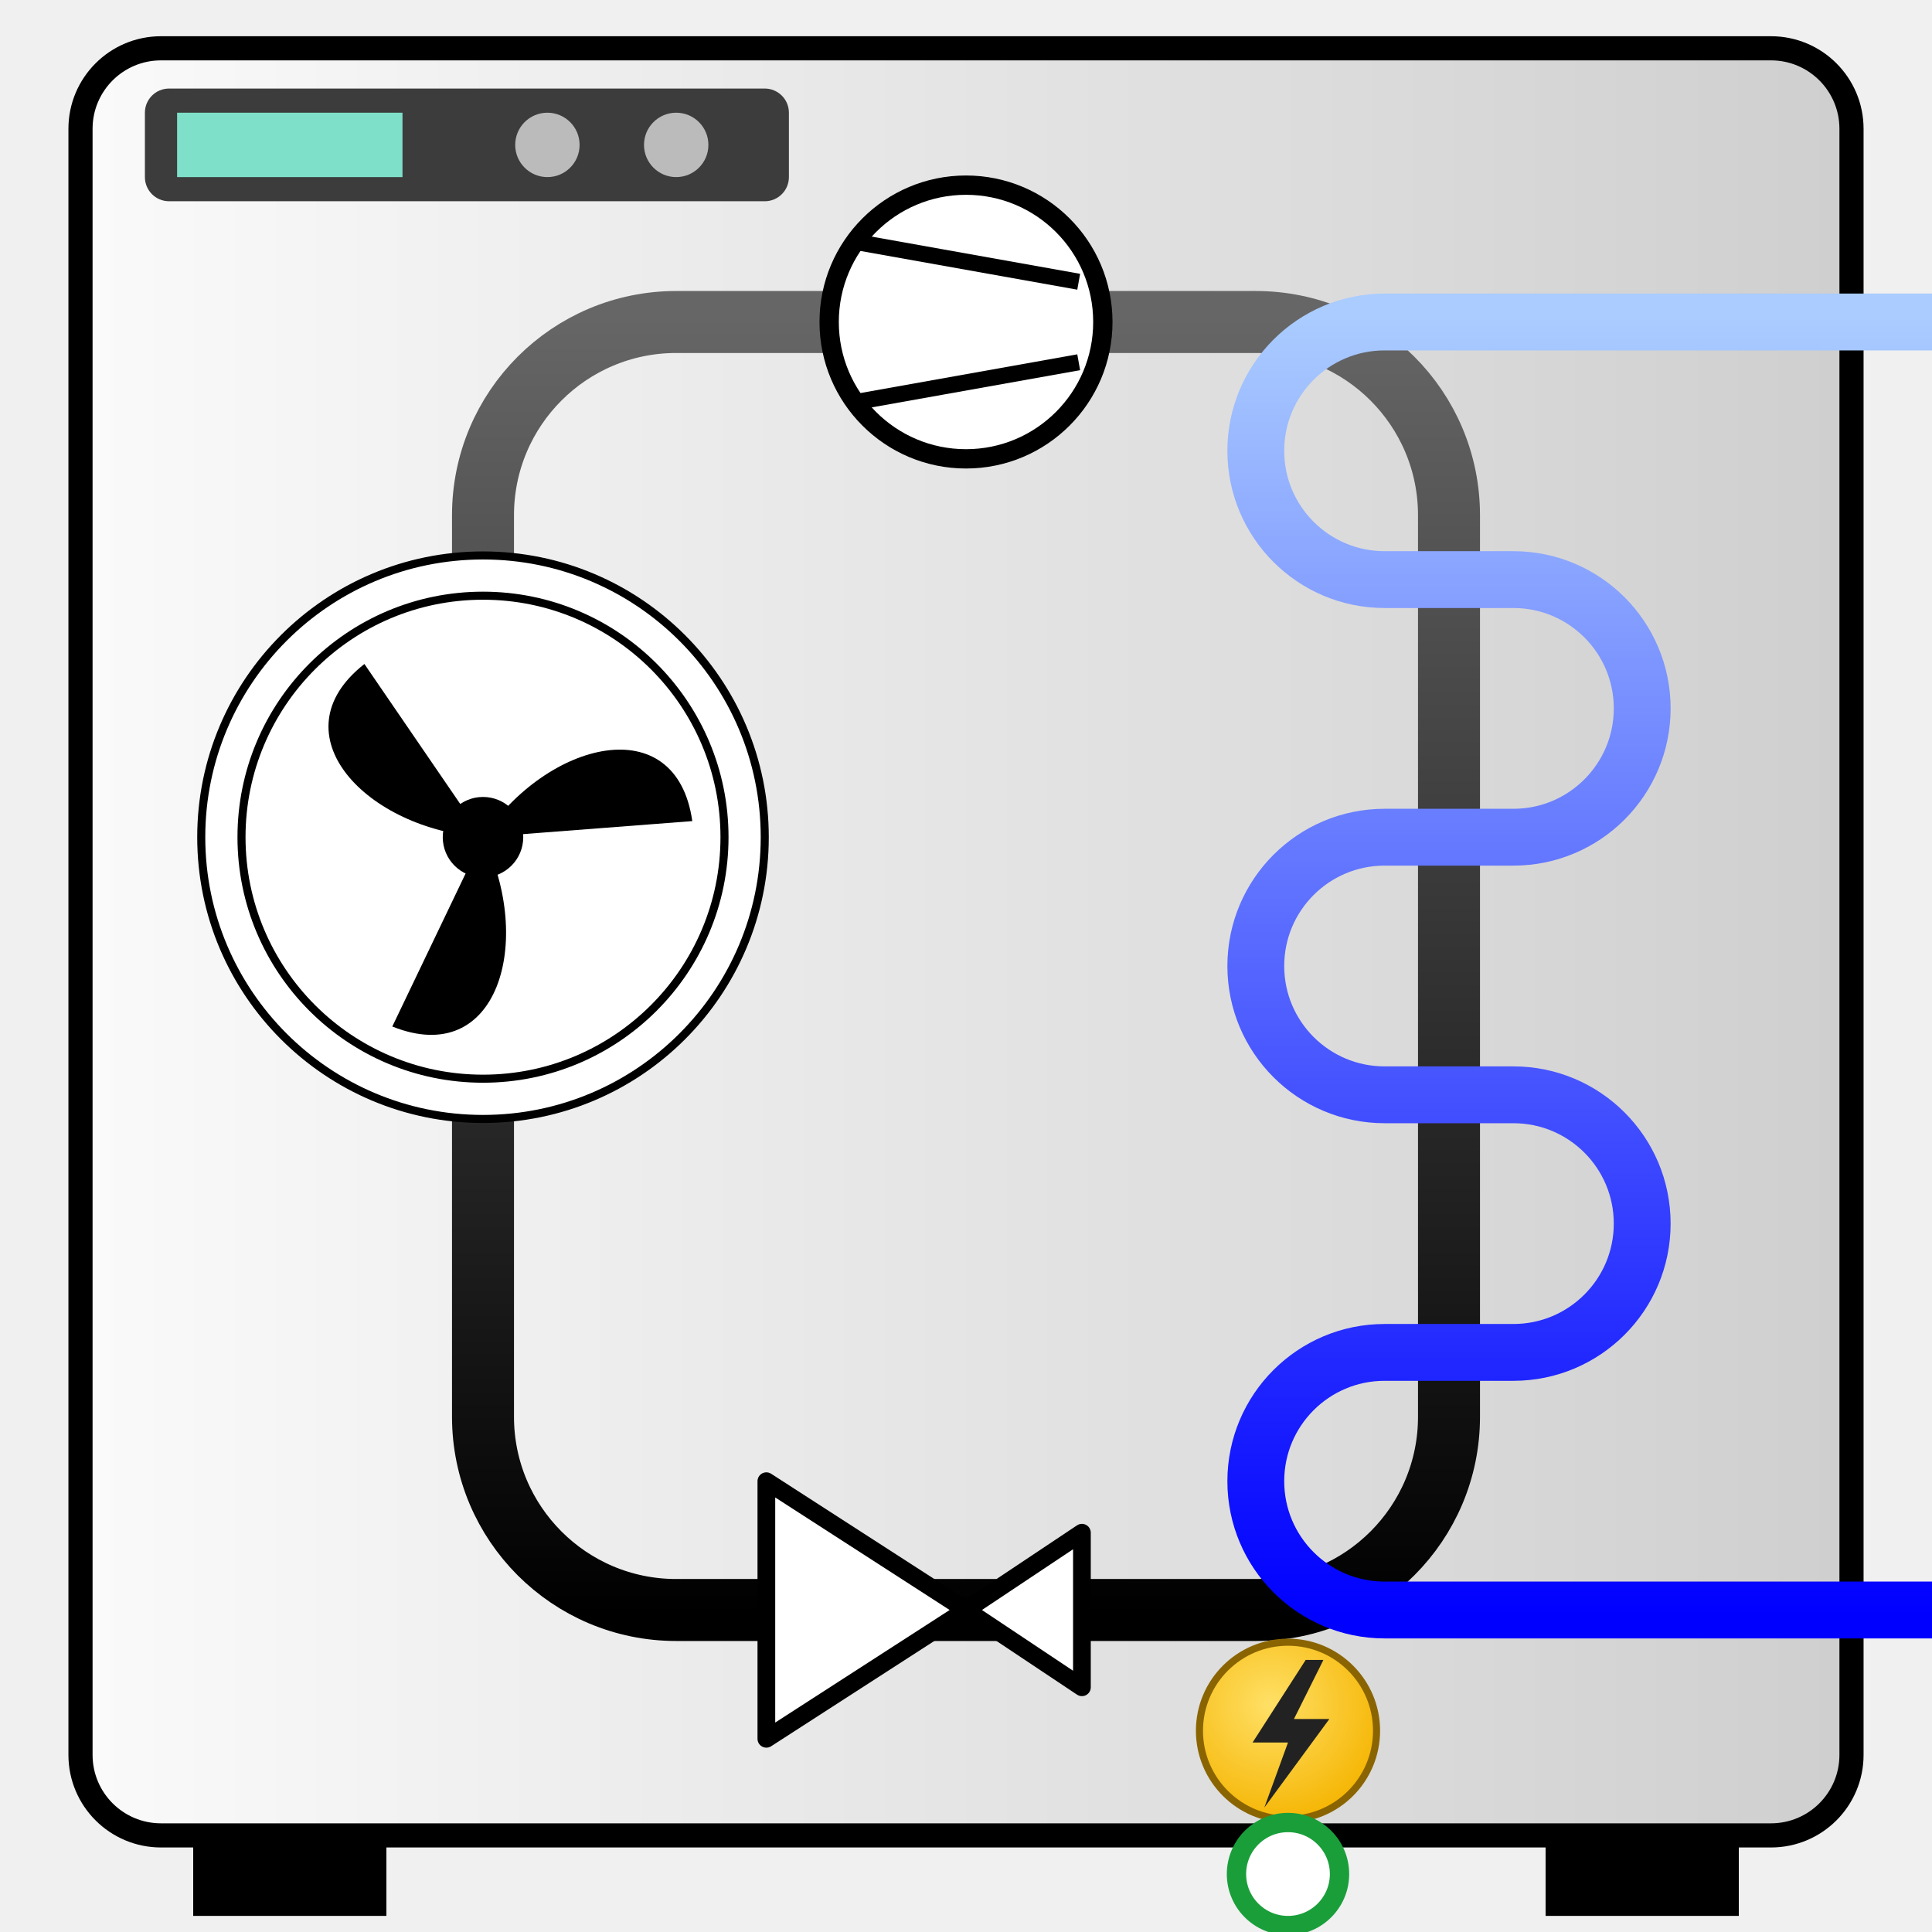
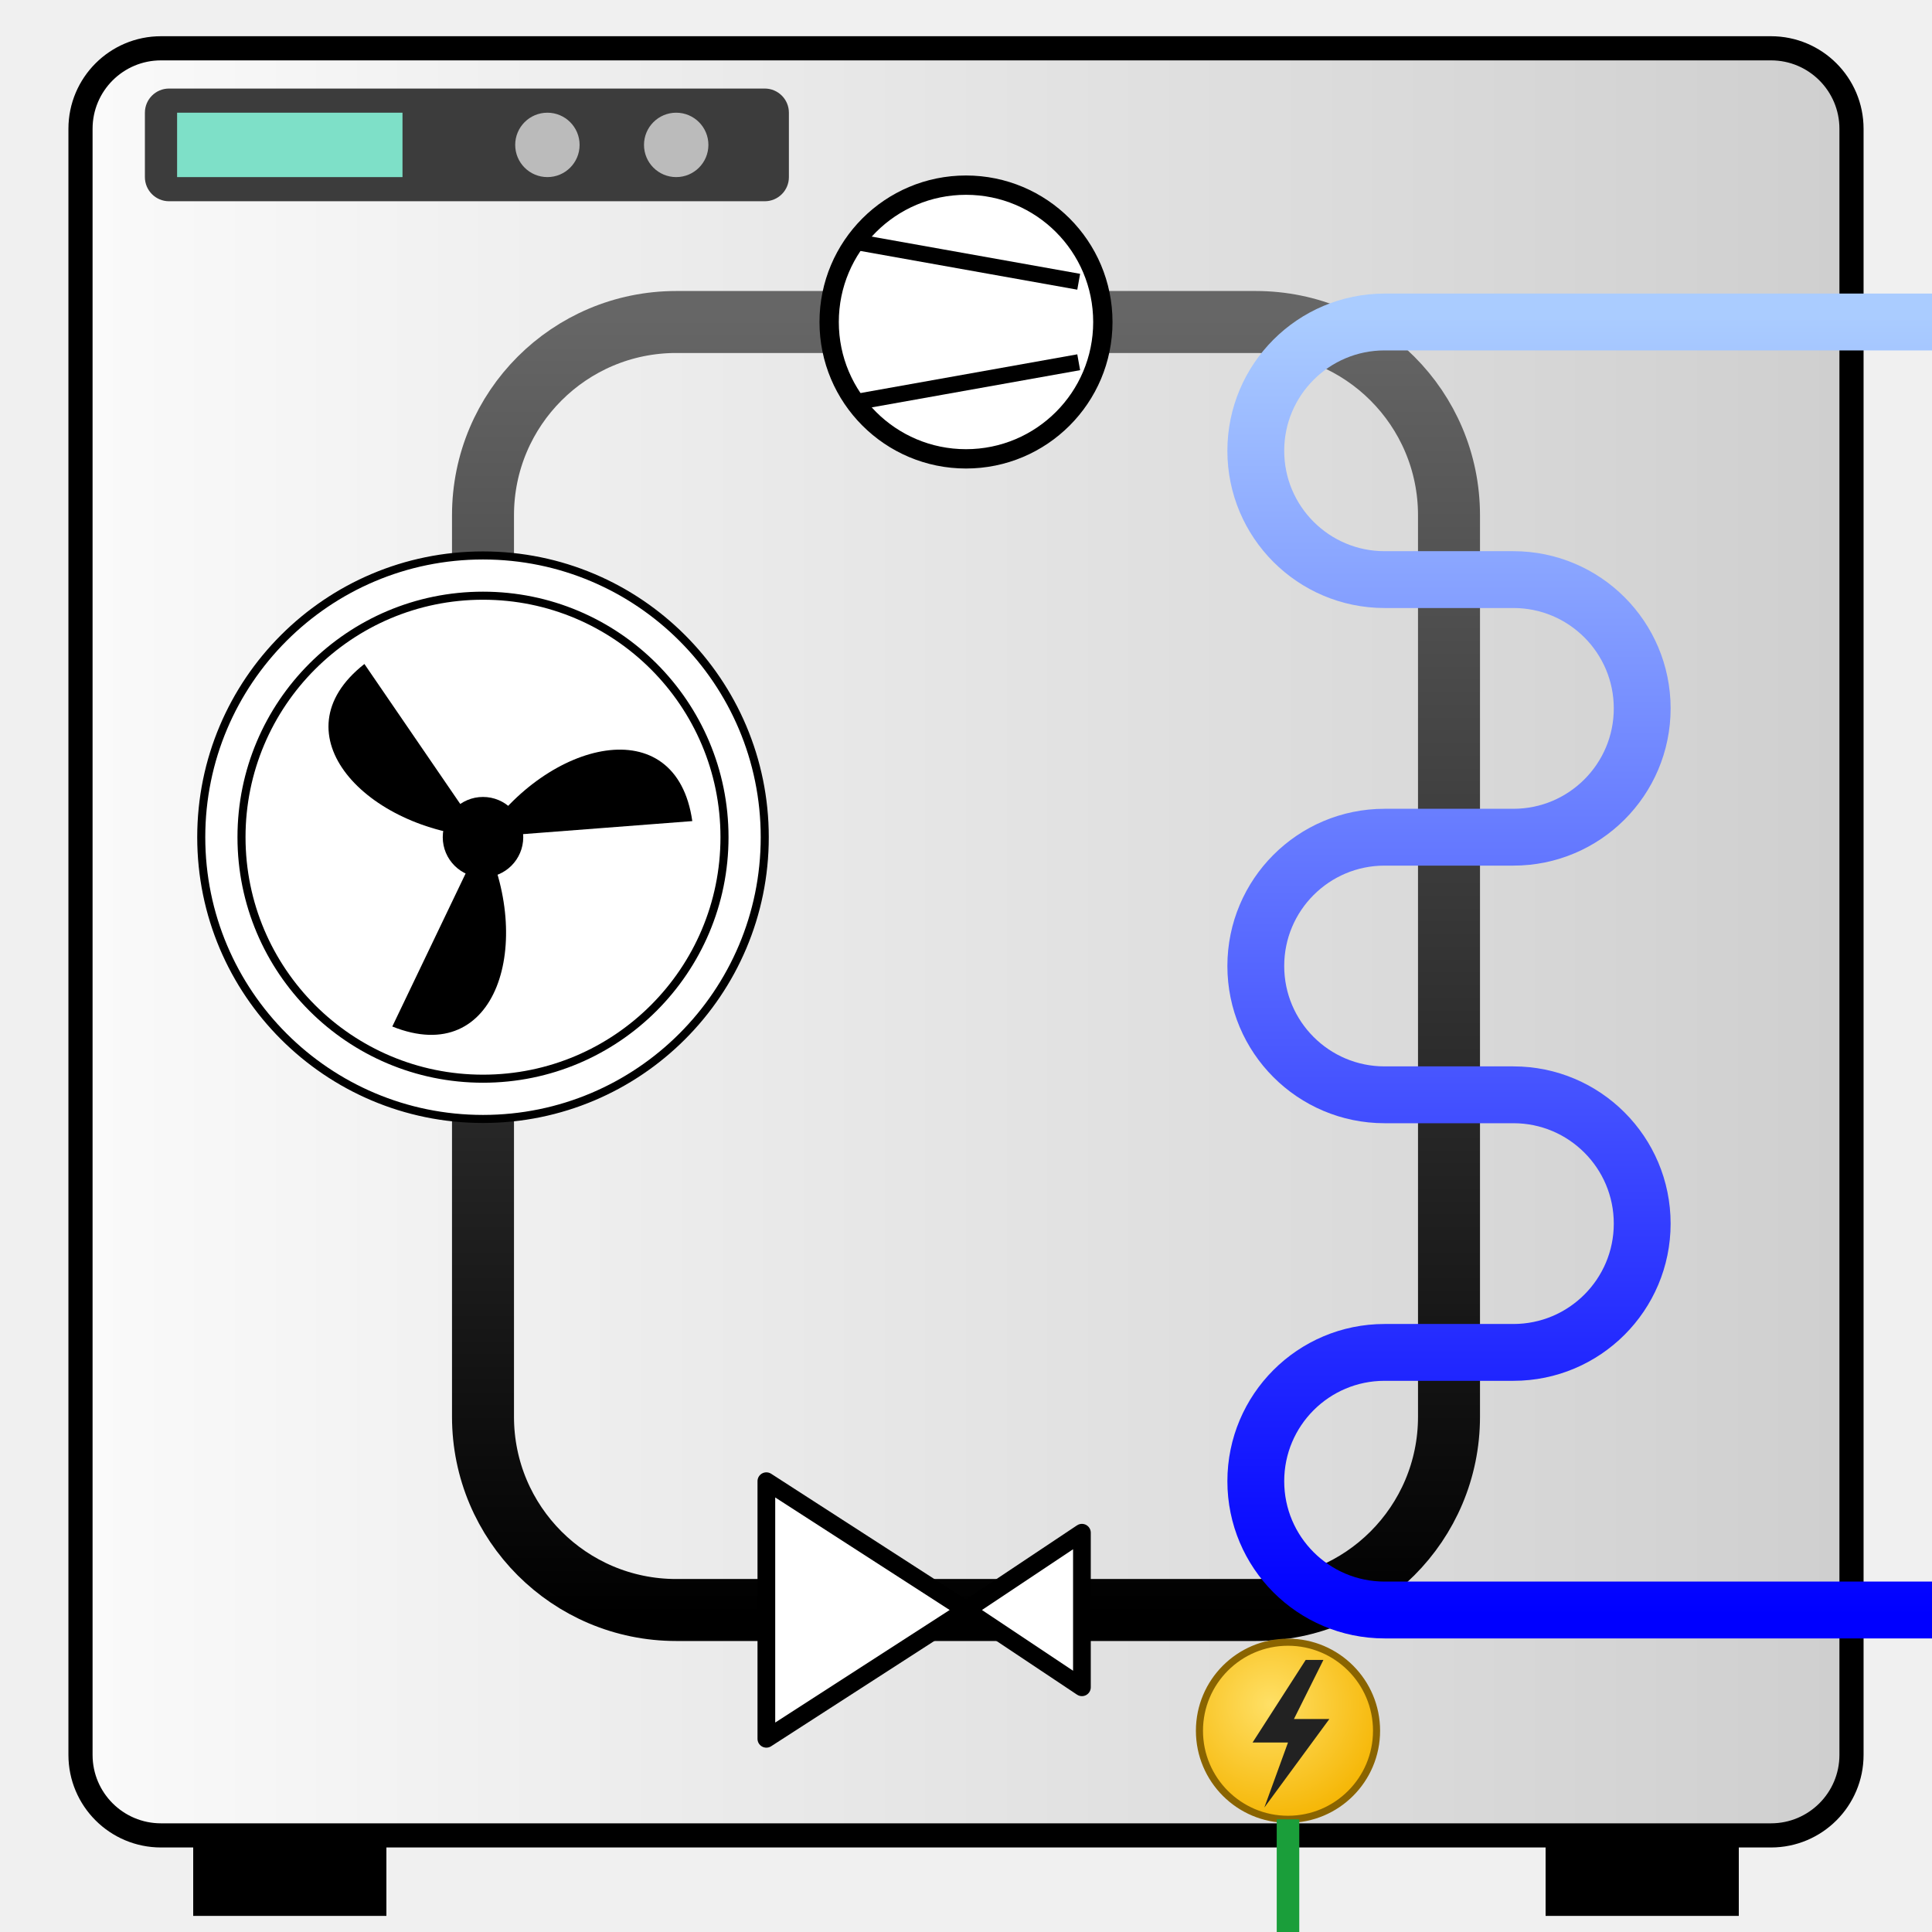
<svg xmlns="http://www.w3.org/2000/svg" version="1.1" width="120mm" height="120mm" viewBox="0 0 120 120">
  <defs>
    <radialGradient id="badge" cx="0.4" cy="0.35" r="0.7">
      <stop offset="0" stop-color="#ffe066" />
      <stop offset="1" stop-color="#f5b400" />
    </radialGradient>
    <linearGradient id="cas" x1="0" y1="0" x2="1" y2="0">
      <stop offset="0" stop-color="#fafafa" />
      <stop offset="1" stop-color="#cfcfcf" />
    </linearGradient>
    <linearGradient id="loop" x1="0" y1="0" x2="0" y2="1">
      <stop offset="0" stop-color="#666" />
      <stop offset="1" stop-color="#000" />
    </linearGradient>
    <linearGradient id="hot" x1="0" y1="1" x2="0" y2="0">
      <stop offset="0" stop-color="#ffaaaa" />
      <stop offset="1" stop-color="#ff0000" />
    </linearGradient>
    <linearGradient id="cold" x1="0" y1="1" x2="0" y2="0">
      <stop offset="0" stop-color="#0000ff" />
      <stop offset="1" stop-color="#aaccff" />
    </linearGradient>
    <linearGradient id="chill" x1="0" y1="0" x2="0" y2="1">
      <stop offset="0" stop-color="#aaccff" />
      <stop offset="1" stop-color="#0000ff" />
    </linearGradient>
    <linearGradient id="med" x1="0" y1="1" x2="0" y2="0">
      <stop offset="0" stop-color="#ffd9a0" />
      <stop offset="1" stop-color="#ff8c00" />
    </linearGradient>
  </defs>
  <rect x="12" y="114" width="12" height="5" fill="#000" />
  <rect x="96" y="114" width="12" height="5" fill="#000" />
  <rect x="5" y="3" width="110" height="111" rx="5" fill="url(#cas)" stroke="#000" stroke-width="1.5" />
  <rect x="9" y="5.5" width="40" height="7" rx="1.5" fill="#3c3c3c" />
  <rect x="11" y="7" width="14" height="4" fill="#7ee0c8" />
  <circle cx="34" cy="9" r="2" fill="#bbb" />
  <circle cx="42" cy="9" r="2" fill="#bbb" />
  <rect x="30" y="20" width="60" height="80" rx="12" fill="none" stroke="url(#loop)" stroke-width="3.85" />
  <circle cx="30" cy="52" r="17.5" fill="#fff" />
  <circle cx="30" cy="52" r="15" fill="none" stroke="#000" stroke-width="0.5" />
  <circle cx="30" cy="52" r="17.5" fill="none" stroke="#000" stroke-width="0.5" />
  <path d="M 30,52 C 34,46 42,44 43,51 Z" fill="#000" transform="rotate(0 30 52)" />
  <path d="M 30,52 C 34,46 42,44 43,51 Z" fill="#000" transform="rotate(120 30 52)" />
  <path d="M 30,52 C 34,46 42,44 43,51 Z" fill="#000" transform="rotate(240 30 52)" />
  <circle cx="30" cy="52" r="2.5" fill="#000" />
  <path d="M 120,20 H 86 A 8.00,8.00 0 0 0 86,36.00 H 94 A 8.00,8.00 0 0 1 94,52.00 H 86 A 8.00,8.00 0 0 0 86,68.00 H 94 A 8.00,8.00 0 0 1 94,84.00 H 86 A 8.00,8.00 0 0 0 86,100.00 H 120" stroke="url(#chill)" stroke-width="3.53" fill="none" />
  <circle cx="60" cy="20" r="8.5" fill="#fff" stroke="#000" stroke-width="1.2" />
  <path d="M 53,15 L 67,17.5 M 53,25 L 67,22.5" stroke="#000" stroke-width="1" />
  <polygon points="60,100 67.2,95.2 67.2,104.8" fill="#fff" stroke="#000" stroke-width="1.1" stroke-linejoin="round" />
  <polygon points="60,100 47.6,92 47.6,108" fill="#fff" stroke="#000" stroke-width="1.1" stroke-linejoin="round" />
  <circle cx="80" cy="107.5" r="5.5" fill="url(#badge)" stroke="#8a6400" stroke-width="0.44" />
  <path d="M 81.10,103.10 L 77.80,108.23 L 80.00,108.23 L 78.53,112.27 L 82.57,106.77 L 80.37,106.77 L 82.20,103.10 Z" fill="#222" />
-   <circle cx="80" cy="116.4" r="3.2" fill="#fff" stroke="#1a9e3a" stroke-width="1.2" />
+   <line x1="80" y1="113" x2="80" y2="120" stroke="#1a9e3a" stroke-width="1.4" />
</svg>
